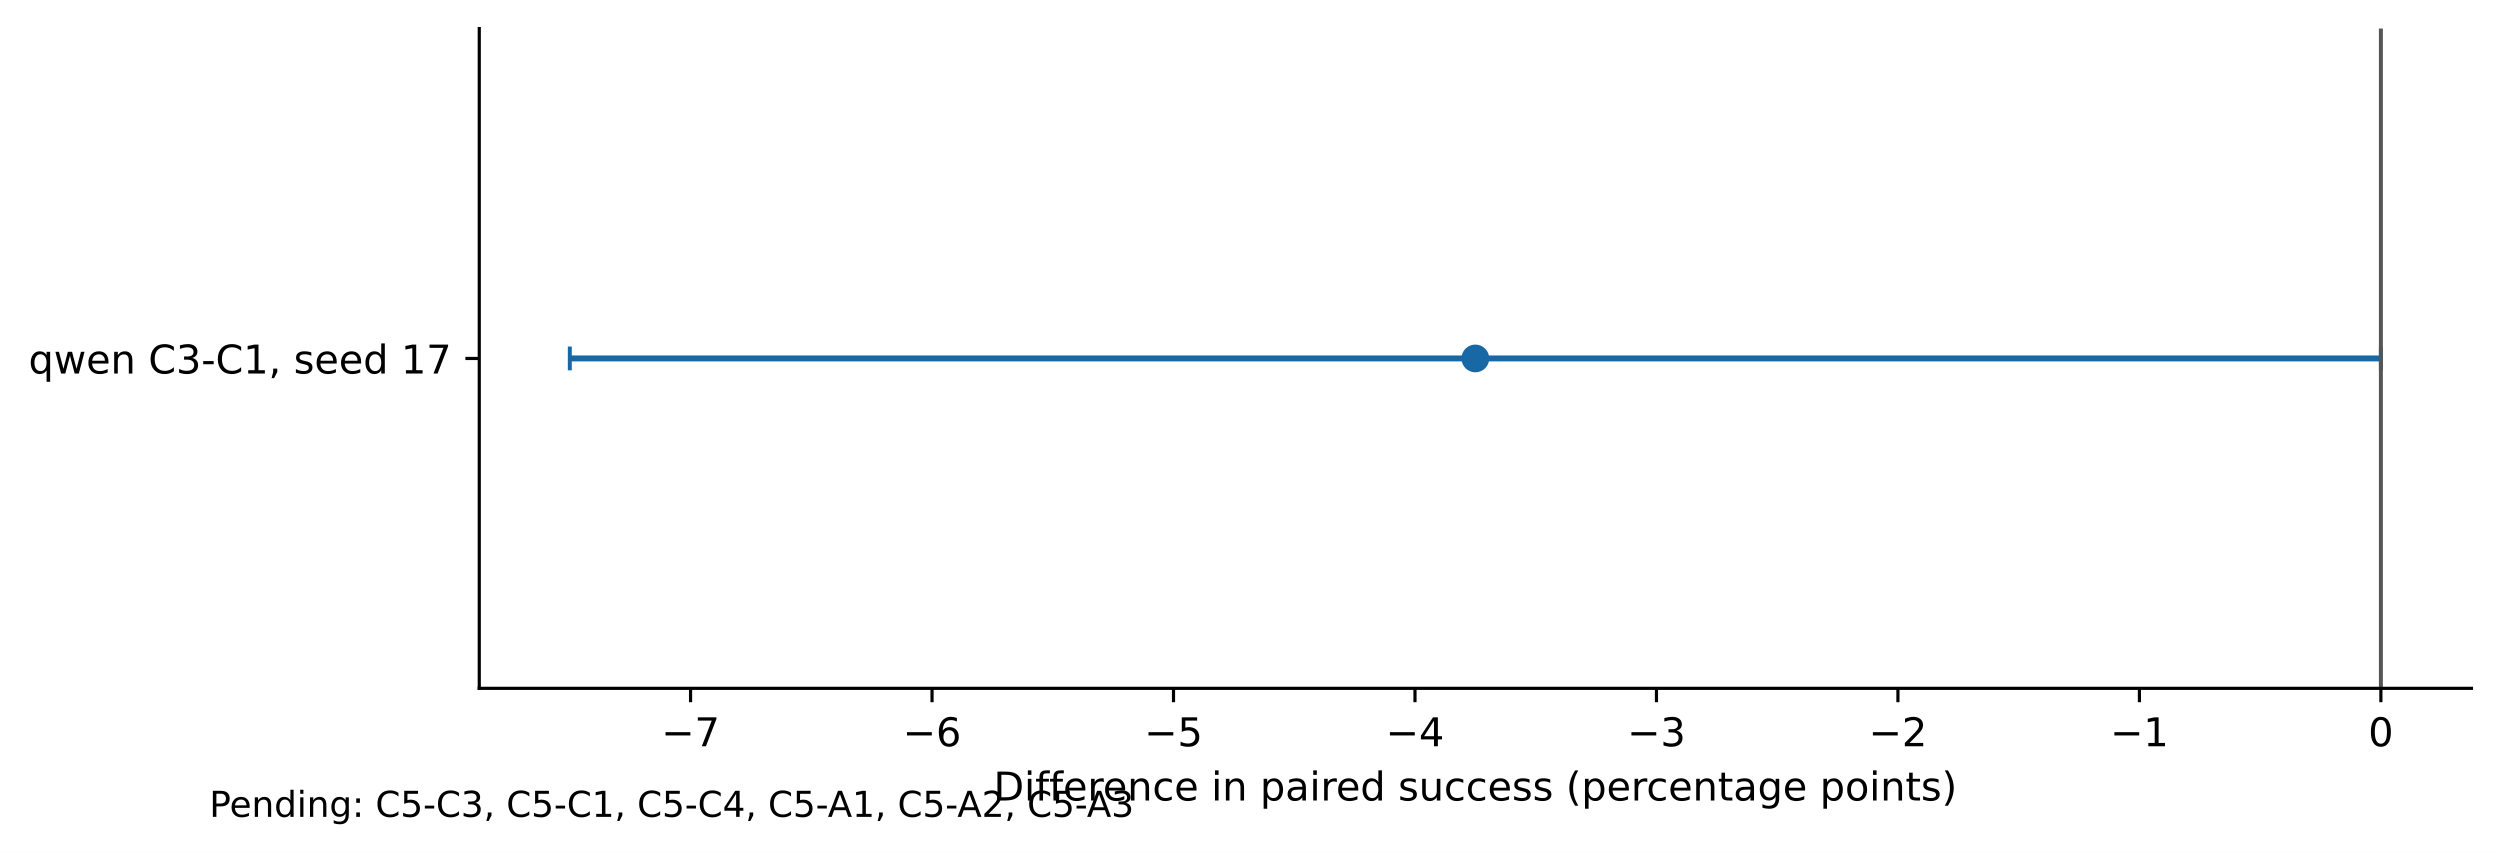
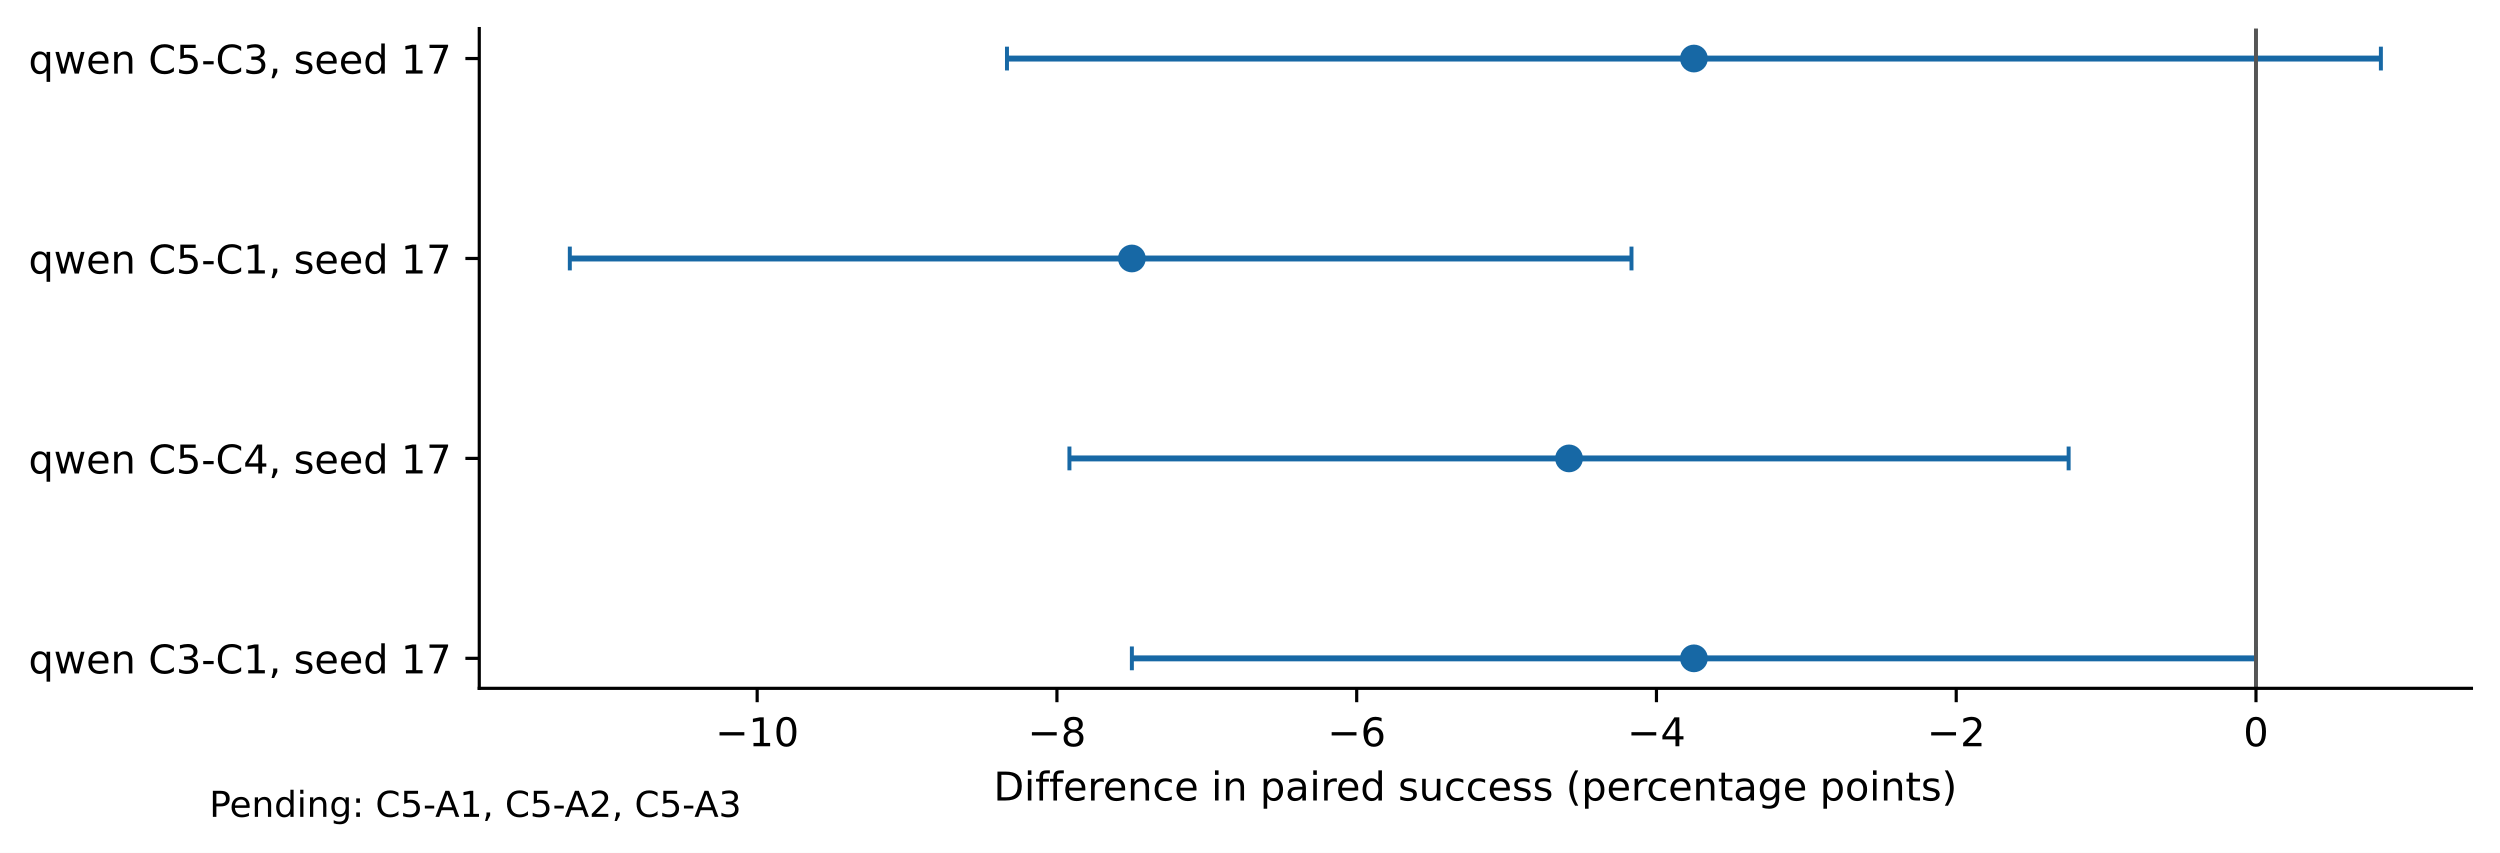
<svg xmlns="http://www.w3.org/2000/svg" xmlns:xlink="http://www.w3.org/1999/xlink" width="630.217pt" height="214.992pt" viewBox="0 0 630.217 214.992" version="1.1">
  <defs>
    <style type="text/css">*{stroke-linejoin: round; stroke-linecap: butt}</style>
  </defs>
  <g id="figure_1">
    <g id="patch_1">
      <path d="M 0 214.992 L 630.217 214.992 L 630.217 0 L 0 0 z " style="fill: #ffffff" />
    </g>
    <g id="axes_1">
      <g id="patch_2">
        <path d="M 120.817 173.52 L 623.017 173.52 L 623.017 7.2 L 120.817 7.2 z " style="fill: #ffffff" />
      </g>
      <g id="matplotlib.axis_1">
        <g id="xtick_1">
          <g id="line2d_1">
            <defs>
              <path id="m098933591a" d="M 0 0 L 0 3.5 " style="stroke: #000000; stroke-width: 0.8" />
            </defs>
            <g>
-               <use xlink:href="#m098933591a" x="174.081" y="173.52" style="stroke: #000000; stroke-width: 0.8" />
+               <use xlink:href="#m098933591a" x="190.873" y="173.52" style="stroke: #000000; stroke-width: 0.8" />
            </g>
          </g>
          <g id="text_1">
-             <g transform="translate(166.7097 188.1184) scale(0.1 -0.1)">
+             <g transform="translate(180.321 188.1184) scale(0.1 -0.1)">
              <defs>
                <path id="DejaVuSans-2212" d="M 678 2272 L 4684 2272 L 4684 1741 L 678 1741 L 678 2272 z " transform="scale(0.015625)" />
-                 <path id="DejaVuSans-37" d="M 525 4666 L 3525 4666 L 3525 4397 L 1831 0 L 1172 0 L 2766 4134 L 525 4134 L 525 4666 z " transform="scale(0.015625)" />
+                 <path id="DejaVuSans-31" d="M 794 531 L 1825 531 L 1825 4091 L 703 3866 L 703 4441 L 1819 4666 L 2450 4666 L 2450 531 L 3481 531 L 3481 0 L 794 0 L 794 531 z " transform="scale(0.015625)" />
+                 <path id="DejaVuSans-30" d="M 2034 4250 Q 1547 4250 1301 3770 Q 1056 3291 1056 2328 Q 1056 1369 1301 889 Q 1547 409 2034 409 Q 2525 409 2770 889 Q 3016 1369 3016 2328 Q 3016 3291 2770 3770 Q 2525 4250 2034 4250 z M 2034 4750 Q 2819 4750 3233 4129 Q 3647 3509 3647 2328 Q 3647 1150 3233 529 Q 2819 -91 2034 -91 Q 1250 -91 836 529 Q 422 1150 422 2328 Q 422 3509 836 4129 Q 1250 4750 2034 4750 z " transform="scale(0.015625)" />
              </defs>
              <use xlink:href="#DejaVuSans-2212" />
-               <use xlink:href="#DejaVuSans-37" transform="translate(83.78906 0)" />
+               <use xlink:href="#DejaVuSans-31" transform="translate(83.78906 0)" />
+               <use xlink:href="#DejaVuSans-30" transform="translate(147.4121 0)" />
            </g>
          </g>
        </g>
        <g id="xtick_2">
          <g id="line2d_2">
            <g>
-               <use xlink:href="#m098933591a" x="234.954" y="173.52" style="stroke: #000000; stroke-width: 0.8" />
+               <use xlink:href="#m098933591a" x="266.439" y="173.52" style="stroke: #000000; stroke-width: 0.8" />
            </g>
          </g>
          <g id="text_2">
-             <g transform="translate(227.5825 188.1184) scale(0.1 -0.1)">
+             <g transform="translate(259.0684 188.1184) scale(0.1 -0.1)">
+               <defs>
+                 <path id="DejaVuSans-38" d="M 2034 2216 Q 1584 2216 1326 1975 Q 1069 1734 1069 1313 Q 1069 891 1326 650 Q 1584 409 2034 409 Q 2484 409 2743 651 Q 3003 894 3003 1313 Q 3003 1734 2745 1975 Q 2488 2216 2034 2216 z M 1403 2484 Q 997 2584 770 2862 Q 544 3141 544 3541 Q 544 4100 942 4425 Q 1341 4750 2034 4750 Q 2731 4750 3128 4425 Q 3525 4100 3525 3541 Q 3525 3141 3298 2862 Q 3072 2584 2669 2484 Q 3125 2378 3379 2068 Q 3634 1759 3634 1313 Q 3634 634 3220 271 Q 2806 -91 2034 -91 Q 1263 -91 848 271 Q 434 634 434 1313 Q 434 1759 690 2068 Q 947 2378 1403 2484 z M 1172 3481 Q 1172 3119 1398 2916 Q 1625 2713 2034 2713 Q 2441 2713 2670 2916 Q 2900 3119 2900 3481 Q 2900 3844 2670 4047 Q 2441 4250 2034 4250 Q 1625 4250 1398 4047 Q 1172 3844 1172 3481 z " transform="scale(0.015625)" />
+               </defs>
+               <use xlink:href="#DejaVuSans-2212" />
+               <use xlink:href="#DejaVuSans-38" transform="translate(83.78906 0)" />
+             </g>
+           </g>
+         </g>
+         <g id="xtick_3">
+           <g id="line2d_3">
+             <g>
+               <use xlink:href="#m098933591a" x="342.006" y="173.52" style="stroke: #000000; stroke-width: 0.8" />
+             </g>
+           </g>
+           <g id="text_3">
+             <g transform="translate(334.6345 188.1184) scale(0.1 -0.1)">
              <defs>
                <path id="DejaVuSans-36" d="M 2113 2584 Q 1688 2584 1439 2293 Q 1191 2003 1191 1497 Q 1191 994 1439 701 Q 1688 409 2113 409 Q 2538 409 2786 701 Q 3034 994 3034 1497 Q 3034 2003 2786 2293 Q 2538 2584 2113 2584 z M 3366 4563 L 3366 3988 Q 3128 4100 2886 4159 Q 2644 4219 2406 4219 Q 1781 4219 1451 3797 Q 1122 3375 1075 2522 Q 1259 2794 1537 2939 Q 1816 3084 2150 3084 Q 2853 3084 3261 2657 Q 3669 2231 3669 1497 Q 3669 778 3244 343 Q 2819 -91 2113 -91 Q 1303 -91 875 529 Q 447 1150 447 2328 Q 447 3434 972 4092 Q 1497 4750 2381 4750 Q 2619 4750 2861 4703 Q 3103 4656 3366 4563 z " transform="scale(0.015625)" />
              </defs>
              <use xlink:href="#DejaVuSans-2212" />
              <use xlink:href="#DejaVuSans-36" transform="translate(83.78906 0)" />
            </g>
          </g>
        </g>
-         <g id="xtick_3">
-           <g id="line2d_3">
-             <g>
-               <use xlink:href="#m098933591a" x="295.826" y="173.52" style="stroke: #000000; stroke-width: 0.8" />
-             </g>
-           </g>
-           <g id="text_3">
-             <g transform="translate(288.4552 188.1184) scale(0.1 -0.1)">
-               <defs>
-                 <path id="DejaVuSans-35" d="M 691 4666 L 3169 4666 L 3169 4134 L 1269 4134 L 1269 2991 Q 1406 3038 1543 3061 Q 1681 3084 1819 3084 Q 2600 3084 3056 2656 Q 3513 2228 3513 1497 Q 3513 744 3044 326 Q 2575 -91 1722 -91 Q 1428 -91 1123 -41 Q 819 9 494 109 L 494 744 Q 775 591 1075 516 Q 1375 441 1709 441 Q 2250 441 2565 725 Q 2881 1009 2881 1497 Q 2881 1984 2565 2268 Q 2250 2553 1709 2553 Q 1456 2553 1204 2497 Q 953 2441 691 2322 L 691 4666 z " transform="scale(0.015625)" />
-               </defs>
-               <use xlink:href="#DejaVuSans-2212" />
-               <use xlink:href="#DejaVuSans-35" transform="translate(83.78906 0)" />
-             </g>
-           </g>
-         </g>
        <g id="xtick_4">
          <g id="line2d_4">
            <g>
-               <use xlink:href="#m098933591a" x="356.699" y="173.52" style="stroke: #000000; stroke-width: 0.8" />
+               <use xlink:href="#m098933591a" x="417.572" y="173.52" style="stroke: #000000; stroke-width: 0.8" />
            </g>
          </g>
          <g id="text_4">
-             <g transform="translate(349.3279 188.1184) scale(0.1 -0.1)">
+             <g transform="translate(410.2006 188.1184) scale(0.1 -0.1)">
              <defs>
                <path id="DejaVuSans-34" d="M 2419 4116 L 825 1625 L 2419 1625 L 2419 4116 z M 2253 4666 L 3047 4666 L 3047 1625 L 3713 1625 L 3713 1100 L 3047 1100 L 3047 0 L 2419 0 L 2419 1100 L 313 1100 L 313 1709 L 2253 4666 z " transform="scale(0.015625)" />
              </defs>
              <use xlink:href="#DejaVuSans-2212" />
              <use xlink:href="#DejaVuSans-34" transform="translate(83.78906 0)" />
            </g>
          </g>
        </g>
        <g id="xtick_5">
          <g id="line2d_5">
            <g>
-               <use xlink:href="#m098933591a" x="417.572" y="173.52" style="stroke: #000000; stroke-width: 0.8" />
+               <use xlink:href="#m098933591a" x="493.138" y="173.52" style="stroke: #000000; stroke-width: 0.8" />
            </g>
          </g>
          <g id="text_5">
-             <g transform="translate(410.2006 188.1184) scale(0.1 -0.1)">
-               <defs>
-                 <path id="DejaVuSans-33" d="M 2597 2516 Q 3050 2419 3304 2112 Q 3559 1806 3559 1356 Q 3559 666 3084 287 Q 2609 -91 1734 -91 Q 1441 -91 1130 -33 Q 819 25 488 141 L 488 750 Q 750 597 1062 519 Q 1375 441 1716 441 Q 2309 441 2620 675 Q 2931 909 2931 1356 Q 2931 1769 2642 2001 Q 2353 2234 1838 2234 L 1294 2234 L 1294 2753 L 1863 2753 Q 2328 2753 2575 2939 Q 2822 3125 2822 3475 Q 2822 3834 2567 4026 Q 2313 4219 1838 4219 Q 1578 4219 1281 4162 Q 984 4106 628 3988 L 628 4550 Q 988 4650 1302 4700 Q 1616 4750 1894 4750 Q 2613 4750 3031 4423 Q 3450 4097 3450 3541 Q 3450 3153 3228 2886 Q 3006 2619 2597 2516 z " transform="scale(0.015625)" />
+             <g transform="translate(485.7668 188.1184) scale(0.1 -0.1)">
+               <defs>
+                 <path id="DejaVuSans-32" d="M 1228 531 L 3431 531 L 3431 0 L 469 0 L 469 531 Q 828 903 1448 1529 Q 2069 2156 2228 2338 Q 2531 2678 2651 2914 Q 2772 3150 2772 3378 Q 2772 3750 2511 3984 Q 2250 4219 1831 4219 Q 1534 4219 1204 4116 Q 875 4013 500 3803 L 500 4441 Q 881 4594 1212 4672 Q 1544 4750 1819 4750 Q 2544 4750 2975 4387 Q 3406 4025 3406 3419 Q 3406 3131 3298 2873 Q 3191 2616 2906 2266 Q 2828 2175 2409 1742 Q 1991 1309 1228 531 z " transform="scale(0.015625)" />
              </defs>
              <use xlink:href="#DejaVuSans-2212" />
-               <use xlink:href="#DejaVuSans-33" transform="translate(83.78906 0)" />
+               <use xlink:href="#DejaVuSans-32" transform="translate(83.78906 0)" />
            </g>
          </g>
        </g>
        <g id="xtick_6">
          <g id="line2d_6">
            <g>
-               <use xlink:href="#m098933591a" x="478.444" y="173.52" style="stroke: #000000; stroke-width: 0.8" />
+               <use xlink:href="#m098933591a" x="568.704" y="173.52" style="stroke: #000000; stroke-width: 0.8" />
            </g>
          </g>
          <g id="text_6">
-             <g transform="translate(471.0734 188.1184) scale(0.1 -0.1)">
-               <defs>
-                 <path id="DejaVuSans-32" d="M 1228 531 L 3431 531 L 3431 0 L 469 0 L 469 531 Q 828 903 1448 1529 Q 2069 2156 2228 2338 Q 2531 2678 2651 2914 Q 2772 3150 2772 3378 Q 2772 3750 2511 3984 Q 2250 4219 1831 4219 Q 1534 4219 1204 4116 Q 875 4013 500 3803 L 500 4441 Q 881 4594 1212 4672 Q 1544 4750 1819 4750 Q 2544 4750 2975 4387 Q 3406 4025 3406 3419 Q 3406 3131 3298 2873 Q 3191 2616 2906 2266 Q 2828 2175 2409 1742 Q 1991 1309 1228 531 z " transform="scale(0.015625)" />
-               </defs>
-               <use xlink:href="#DejaVuSans-2212" />
-               <use xlink:href="#DejaVuSans-32" transform="translate(83.78906 0)" />
-             </g>
-           </g>
-         </g>
-         <g id="xtick_7">
-           <g id="line2d_7">
-             <g>
-               <use xlink:href="#m098933591a" x="539.317" y="173.52" style="stroke: #000000; stroke-width: 0.8" />
-             </g>
-           </g>
-           <g id="text_7">
-             <g transform="translate(531.9461 188.1184) scale(0.1 -0.1)">
-               <defs>
-                 <path id="DejaVuSans-31" d="M 794 531 L 1825 531 L 1825 4091 L 703 3866 L 703 4441 L 1819 4666 L 2450 4666 L 2450 531 L 3481 531 L 3481 0 L 794 0 L 794 531 z " transform="scale(0.015625)" />
-               </defs>
-               <use xlink:href="#DejaVuSans-2212" />
-               <use xlink:href="#DejaVuSans-31" transform="translate(83.78906 0)" />
-             </g>
-           </g>
-         </g>
-         <g id="xtick_8">
-           <g id="line2d_8">
-             <g>
-               <use xlink:href="#m098933591a" x="600.19" y="173.52" style="stroke: #000000; stroke-width: 0.8" />
-             </g>
-           </g>
-           <g id="text_8">
-             <g transform="translate(597.0087 188.1184) scale(0.1 -0.1)">
-               <defs>
-                 <path id="DejaVuSans-30" d="M 2034 4250 Q 1547 4250 1301 3770 Q 1056 3291 1056 2328 Q 1056 1369 1301 889 Q 1547 409 2034 409 Q 2525 409 2770 889 Q 3016 1369 3016 2328 Q 3016 3291 2770 3770 Q 2525 4250 2034 4250 z M 2034 4750 Q 2819 4750 3233 4129 Q 3647 3509 3647 2328 Q 3647 1150 3233 529 Q 2819 -91 2034 -91 Q 1250 -91 836 529 Q 422 1150 422 2328 Q 422 3509 836 4129 Q 1250 4750 2034 4750 z " transform="scale(0.015625)" />
-               </defs>
+             <g transform="translate(565.5228 188.1184) scale(0.1 -0.1)">
              <use xlink:href="#DejaVuSans-30" />
            </g>
          </g>
        </g>
-         <g id="text_9">
+         <g id="text_7">
          <g transform="translate(250.4641 201.7966) scale(0.1 -0.1)">
            <defs>
              <path id="DejaVuSans-44" d="M 1259 4147 L 1259 519 L 2022 519 Q 2988 519 3436 956 Q 3884 1394 3884 2338 Q 3884 3275 3436 3711 Q 2988 4147 2022 4147 L 1259 4147 z M 628 4666 L 1925 4666 Q 3281 4666 3915 4102 Q 4550 3538 4550 2338 Q 4550 1131 3912 565 Q 3275 0 1925 0 L 628 0 L 628 4666 z " transform="scale(0.015625)" />
              <path id="DejaVuSans-69" d="M 603 3500 L 1178 3500 L 1178 0 L 603 0 L 603 3500 z M 603 4863 L 1178 4863 L 1178 4134 L 603 4134 L 603 4863 z " transform="scale(0.015625)" />
              <path id="DejaVuSans-66" d="M 2375 4863 L 2375 4384 L 1825 4384 Q 1516 4384 1395 4259 Q 1275 4134 1275 3809 L 1275 3500 L 2222 3500 L 2222 3053 L 1275 3053 L 1275 0 L 697 0 L 697 3053 L 147 3053 L 147 3500 L 697 3500 L 697 3744 Q 697 4328 969 4595 Q 1241 4863 1831 4863 L 2375 4863 z " transform="scale(0.015625)" />
              <path id="DejaVuSans-65" d="M 3597 1894 L 3597 1613 L 953 1613 Q 991 1019 1311 708 Q 1631 397 2203 397 Q 2534 397 2845 478 Q 3156 559 3463 722 L 3463 178 Q 3153 47 2828 -22 Q 2503 -91 2169 -91 Q 1331 -91 842 396 Q 353 884 353 1716 Q 353 2575 817 3079 Q 1281 3584 2069 3584 Q 2775 3584 3186 3129 Q 3597 2675 3597 1894 z M 3022 2063 Q 3016 2534 2758 2815 Q 2500 3097 2075 3097 Q 1594 3097 1305 2825 Q 1016 2553 972 2059 L 3022 2063 z " transform="scale(0.015625)" />
              <path id="DejaVuSans-72" d="M 2631 2963 Q 2534 3019 2420 3045 Q 2306 3072 2169 3072 Q 1681 3072 1420 2755 Q 1159 2438 1159 1844 L 1159 0 L 581 0 L 581 3500 L 1159 3500 L 1159 2956 Q 1341 3275 1631 3429 Q 1922 3584 2338 3584 Q 2397 3584 2469 3576 Q 2541 3569 2628 3553 L 2631 2963 z " transform="scale(0.015625)" />
              <path id="DejaVuSans-6e" d="M 3513 2113 L 3513 0 L 2938 0 L 2938 2094 Q 2938 2591 2744 2837 Q 2550 3084 2163 3084 Q 1697 3084 1428 2787 Q 1159 2491 1159 1978 L 1159 0 L 581 0 L 581 3500 L 1159 3500 L 1159 2956 Q 1366 3272 1645 3428 Q 1925 3584 2291 3584 Q 2894 3584 3203 3211 Q 3513 2838 3513 2113 z " transform="scale(0.015625)" />
              <path id="DejaVuSans-63" d="M 3122 3366 L 3122 2828 Q 2878 2963 2633 3030 Q 2388 3097 2138 3097 Q 1578 3097 1268 2742 Q 959 2388 959 1747 Q 959 1106 1268 751 Q 1578 397 2138 397 Q 2388 397 2633 464 Q 2878 531 3122 666 L 3122 134 Q 2881 22 2623 -34 Q 2366 -91 2075 -91 Q 1284 -91 818 406 Q 353 903 353 1747 Q 353 2603 823 3093 Q 1294 3584 2113 3584 Q 2378 3584 2631 3529 Q 2884 3475 3122 3366 z " transform="scale(0.015625)" />
              <path id="DejaVuSans-20" transform="scale(0.015625)" />
              <path id="DejaVuSans-70" d="M 1159 525 L 1159 -1331 L 581 -1331 L 581 3500 L 1159 3500 L 1159 2969 Q 1341 3281 1617 3432 Q 1894 3584 2278 3584 Q 2916 3584 3314 3078 Q 3713 2572 3713 1747 Q 3713 922 3314 415 Q 2916 -91 2278 -91 Q 1894 -91 1617 61 Q 1341 213 1159 525 z M 3116 1747 Q 3116 2381 2855 2742 Q 2594 3103 2138 3103 Q 1681 3103 1420 2742 Q 1159 2381 1159 1747 Q 1159 1113 1420 752 Q 1681 391 2138 391 Q 2594 391 2855 752 Q 3116 1113 3116 1747 z " transform="scale(0.015625)" />
              <path id="DejaVuSans-61" d="M 2194 1759 Q 1497 1759 1228 1600 Q 959 1441 959 1056 Q 959 750 1161 570 Q 1363 391 1709 391 Q 2188 391 2477 730 Q 2766 1069 2766 1631 L 2766 1759 L 2194 1759 z M 3341 1997 L 3341 0 L 2766 0 L 2766 531 Q 2569 213 2275 61 Q 1981 -91 1556 -91 Q 1019 -91 701 211 Q 384 513 384 1019 Q 384 1609 779 1909 Q 1175 2209 1959 2209 L 2766 2209 L 2766 2266 Q 2766 2663 2505 2880 Q 2244 3097 1772 3097 Q 1472 3097 1187 3025 Q 903 2953 641 2809 L 641 3341 Q 956 3463 1253 3523 Q 1550 3584 1831 3584 Q 2591 3584 2966 3190 Q 3341 2797 3341 1997 z " transform="scale(0.015625)" />
              <path id="DejaVuSans-64" d="M 2906 2969 L 2906 4863 L 3481 4863 L 3481 0 L 2906 0 L 2906 525 Q 2725 213 2448 61 Q 2172 -91 1784 -91 Q 1150 -91 751 415 Q 353 922 353 1747 Q 353 2572 751 3078 Q 1150 3584 1784 3584 Q 2172 3584 2448 3432 Q 2725 3281 2906 2969 z M 947 1747 Q 947 1113 1208 752 Q 1469 391 1925 391 Q 2381 391 2643 752 Q 2906 1113 2906 1747 Q 2906 2381 2643 2742 Q 2381 3103 1925 3103 Q 1469 3103 1208 2742 Q 947 2381 947 1747 z " transform="scale(0.015625)" />
              <path id="DejaVuSans-73" d="M 2834 3397 L 2834 2853 Q 2591 2978 2328 3040 Q 2066 3103 1784 3103 Q 1356 3103 1142 2972 Q 928 2841 928 2578 Q 928 2378 1081 2264 Q 1234 2150 1697 2047 L 1894 2003 Q 2506 1872 2764 1633 Q 3022 1394 3022 966 Q 3022 478 2636 193 Q 2250 -91 1575 -91 Q 1294 -91 989 -36 Q 684 19 347 128 L 347 722 Q 666 556 975 473 Q 1284 391 1588 391 Q 1994 391 2212 530 Q 2431 669 2431 922 Q 2431 1156 2273 1281 Q 2116 1406 1581 1522 L 1381 1569 Q 847 1681 609 1914 Q 372 2147 372 2553 Q 372 3047 722 3315 Q 1072 3584 1716 3584 Q 2034 3584 2315 3537 Q 2597 3491 2834 3397 z " transform="scale(0.015625)" />
              <path id="DejaVuSans-75" d="M 544 1381 L 544 3500 L 1119 3500 L 1119 1403 Q 1119 906 1312 657 Q 1506 409 1894 409 Q 2359 409 2629 706 Q 2900 1003 2900 1516 L 2900 3500 L 3475 3500 L 3475 0 L 2900 0 L 2900 538 Q 2691 219 2414 64 Q 2138 -91 1772 -91 Q 1169 -91 856 284 Q 544 659 544 1381 z M 1991 3584 L 1991 3584 z " transform="scale(0.015625)" />
              <path id="DejaVuSans-28" d="M 1984 4856 Q 1566 4138 1362 3434 Q 1159 2731 1159 2009 Q 1159 1288 1364 580 Q 1569 -128 1984 -844 L 1484 -844 Q 1016 -109 783 600 Q 550 1309 550 2009 Q 550 2706 781 3412 Q 1013 4119 1484 4856 L 1984 4856 z " transform="scale(0.015625)" />
              <path id="DejaVuSans-74" d="M 1172 4494 L 1172 3500 L 2356 3500 L 2356 3053 L 1172 3053 L 1172 1153 Q 1172 725 1289 603 Q 1406 481 1766 481 L 2356 481 L 2356 0 L 1766 0 Q 1100 0 847 248 Q 594 497 594 1153 L 594 3053 L 172 3053 L 172 3500 L 594 3500 L 594 4494 L 1172 4494 z " transform="scale(0.015625)" />
              <path id="DejaVuSans-67" d="M 2906 1791 Q 2906 2416 2648 2759 Q 2391 3103 1925 3103 Q 1463 3103 1205 2759 Q 947 2416 947 1791 Q 947 1169 1205 825 Q 1463 481 1925 481 Q 2391 481 2648 825 Q 2906 1169 2906 1791 z M 3481 434 Q 3481 -459 3084 -895 Q 2688 -1331 1869 -1331 Q 1566 -1331 1297 -1286 Q 1028 -1241 775 -1147 L 775 -588 Q 1028 -725 1275 -790 Q 1522 -856 1778 -856 Q 2344 -856 2625 -561 Q 2906 -266 2906 331 L 2906 616 Q 2728 306 2450 153 Q 2172 0 1784 0 Q 1141 0 747 490 Q 353 981 353 1791 Q 353 2603 747 3093 Q 1141 3584 1784 3584 Q 2172 3584 2450 3431 Q 2728 3278 2906 2969 L 2906 3500 L 3481 3500 L 3481 434 z " transform="scale(0.015625)" />
              <path id="DejaVuSans-6f" d="M 1959 3097 Q 1497 3097 1228 2736 Q 959 2375 959 1747 Q 959 1119 1226 758 Q 1494 397 1959 397 Q 2419 397 2687 759 Q 2956 1122 2956 1747 Q 2956 2369 2687 2733 Q 2419 3097 1959 3097 z M 1959 3584 Q 2709 3584 3137 3096 Q 3566 2609 3566 1747 Q 3566 888 3137 398 Q 2709 -91 1959 -91 Q 1206 -91 779 398 Q 353 888 353 1747 Q 353 2609 779 3096 Q 1206 3584 1959 3584 z " transform="scale(0.015625)" />
              <path id="DejaVuSans-29" d="M 513 4856 L 1013 4856 Q 1481 4119 1714 3412 Q 1947 2706 1947 2009 Q 1947 1309 1714 600 Q 1481 -109 1013 -844 L 513 -844 Q 928 -128 1133 580 Q 1338 1288 1338 2009 Q 1338 2731 1133 3434 Q 928 4138 513 4856 z " transform="scale(0.015625)" />
            </defs>
            <use xlink:href="#DejaVuSans-44" />
            <use xlink:href="#DejaVuSans-69" transform="translate(77.00195 0)" />
            <use xlink:href="#DejaVuSans-66" transform="translate(104.7852 0)" />
            <use xlink:href="#DejaVuSans-66" transform="translate(139.9902 0)" />
            <use xlink:href="#DejaVuSans-65" transform="translate(175.1953 0)" />
            <use xlink:href="#DejaVuSans-72" transform="translate(236.7188 0)" />
            <use xlink:href="#DejaVuSans-65" transform="translate(275.582 0)" />
            <use xlink:href="#DejaVuSans-6e" transform="translate(337.1055 0)" />
            <use xlink:href="#DejaVuSans-63" transform="translate(400.4844 0)" />
            <use xlink:href="#DejaVuSans-65" transform="translate(455.4648 0)" />
            <use xlink:href="#DejaVuSans-20" transform="translate(516.9883 0)" />
            <use xlink:href="#DejaVuSans-69" transform="translate(548.7754 0)" />
            <use xlink:href="#DejaVuSans-6e" transform="translate(576.5586 0)" />
            <use xlink:href="#DejaVuSans-20" transform="translate(639.9375 0)" />
            <use xlink:href="#DejaVuSans-70" transform="translate(671.7246 0)" />
            <use xlink:href="#DejaVuSans-61" transform="translate(735.2012 0)" />
            <use xlink:href="#DejaVuSans-69" transform="translate(796.4805 0)" />
            <use xlink:href="#DejaVuSans-72" transform="translate(824.2637 0)" />
            <use xlink:href="#DejaVuSans-65" transform="translate(863.127 0)" />
            <use xlink:href="#DejaVuSans-64" transform="translate(924.6504 0)" />
            <use xlink:href="#DejaVuSans-20" transform="translate(988.127 0)" />
            <use xlink:href="#DejaVuSans-73" transform="translate(1019.914 0)" />
            <use xlink:href="#DejaVuSans-75" transform="translate(1072.014 0)" />
            <use xlink:href="#DejaVuSans-63" transform="translate(1135.393 0)" />
            <use xlink:href="#DejaVuSans-63" transform="translate(1190.373 0)" />
            <use xlink:href="#DejaVuSans-65" transform="translate(1245.354 0)" />
            <use xlink:href="#DejaVuSans-73" transform="translate(1306.877 0)" />
            <use xlink:href="#DejaVuSans-73" transform="translate(1358.977 0)" />
            <use xlink:href="#DejaVuSans-20" transform="translate(1411.076 0)" />
            <use xlink:href="#DejaVuSans-28" transform="translate(1442.863 0)" />
            <use xlink:href="#DejaVuSans-70" transform="translate(1481.877 0)" />
            <use xlink:href="#DejaVuSans-65" transform="translate(1545.354 0)" />
            <use xlink:href="#DejaVuSans-72" transform="translate(1606.877 0)" />
            <use xlink:href="#DejaVuSans-63" transform="translate(1645.74 0)" />
            <use xlink:href="#DejaVuSans-65" transform="translate(1700.721 0)" />
            <use xlink:href="#DejaVuSans-6e" transform="translate(1762.244 0)" />
            <use xlink:href="#DejaVuSans-74" transform="translate(1825.623 0)" />
            <use xlink:href="#DejaVuSans-61" transform="translate(1864.832 0)" />
            <use xlink:href="#DejaVuSans-67" transform="translate(1926.111 0)" />
            <use xlink:href="#DejaVuSans-65" transform="translate(1989.588 0)" />
            <use xlink:href="#DejaVuSans-20" transform="translate(2051.111 0)" />
            <use xlink:href="#DejaVuSans-70" transform="translate(2082.898 0)" />
            <use xlink:href="#DejaVuSans-6f" transform="translate(2146.375 0)" />
            <use xlink:href="#DejaVuSans-69" transform="translate(2207.557 0)" />
            <use xlink:href="#DejaVuSans-6e" transform="translate(2235.34 0)" />
            <use xlink:href="#DejaVuSans-74" transform="translate(2298.719 0)" />
            <use xlink:href="#DejaVuSans-73" transform="translate(2337.928 0)" />
            <use xlink:href="#DejaVuSans-29" transform="translate(2390.027 0)" />
          </g>
        </g>
      </g>
      <g id="matplotlib.axis_2">
        <g id="ytick_1">
-           <g id="line2d_9">
+           <g id="line2d_7">
            <defs>
              <path id="m4ec9a240e3" d="M 0 0 L -3.5 0 " style="stroke: #000000; stroke-width: 0.8" />
            </defs>
            <g>
-               <use xlink:href="#m4ec9a240e3" x="120.817" y="90.36" style="stroke: #000000; stroke-width: 0.8" />
-             </g>
-           </g>
-           <g id="text_10">
-             <g transform="translate(7.2 94.15922) scale(0.1 -0.1)">
+               <use xlink:href="#m4ec9a240e3" x="120.817" y="14.76" style="stroke: #000000; stroke-width: 0.8" />
+             </g>
+           </g>
+           <g id="text_8">
+             <g transform="translate(7.2 18.55922) scale(0.1 -0.1)">
              <defs>
                <path id="DejaVuSans-71" d="M 947 1747 Q 947 1113 1208 752 Q 1469 391 1925 391 Q 2381 391 2643 752 Q 2906 1113 2906 1747 Q 2906 2381 2643 2742 Q 2381 3103 1925 3103 Q 1469 3103 1208 2742 Q 947 2381 947 1747 z M 2906 525 Q 2725 213 2448 61 Q 2172 -91 1784 -91 Q 1150 -91 751 415 Q 353 922 353 1747 Q 353 2572 751 3078 Q 1150 3584 1784 3584 Q 2172 3584 2448 3432 Q 2725 3281 2906 2969 L 2906 3500 L 3481 3500 L 3481 -1331 L 2906 -1331 L 2906 525 z " transform="scale(0.015625)" />
                <path id="DejaVuSans-77" d="M 269 3500 L 844 3500 L 1563 769 L 2278 3500 L 2956 3500 L 3675 769 L 4391 3500 L 4966 3500 L 4050 0 L 3372 0 L 2619 2869 L 1863 0 L 1184 0 L 269 3500 z " transform="scale(0.015625)" />
                <path id="DejaVuSans-43" d="M 4122 4306 L 4122 3641 Q 3803 3938 3442 4084 Q 3081 4231 2675 4231 Q 1875 4231 1450 3742 Q 1025 3253 1025 2328 Q 1025 1406 1450 917 Q 1875 428 2675 428 Q 3081 428 3442 575 Q 3803 722 4122 1019 L 4122 359 Q 3791 134 3420 21 Q 3050 -91 2638 -91 Q 1578 -91 968 557 Q 359 1206 359 2328 Q 359 3453 968 4101 Q 1578 4750 2638 4750 Q 3056 4750 3426 4639 Q 3797 4528 4122 4306 z " transform="scale(0.015625)" />
+                 <path id="DejaVuSans-35" d="M 691 4666 L 3169 4666 L 3169 4134 L 1269 4134 L 1269 2991 Q 1406 3038 1543 3061 Q 1681 3084 1819 3084 Q 2600 3084 3056 2656 Q 3513 2228 3513 1497 Q 3513 744 3044 326 Q 2575 -91 1722 -91 Q 1428 -91 1123 -41 Q 819 9 494 109 L 494 744 Q 775 591 1075 516 Q 1375 441 1709 441 Q 2250 441 2565 725 Q 2881 1009 2881 1497 Q 2881 1984 2565 2268 Q 2250 2553 1709 2553 Q 1456 2553 1204 2497 Q 953 2441 691 2322 L 691 4666 z " transform="scale(0.015625)" />
                <path id="DejaVuSans-2d" d="M 313 2009 L 1997 2009 L 1997 1497 L 313 1497 L 313 2009 z " transform="scale(0.015625)" />
+                 <path id="DejaVuSans-33" d="M 2597 2516 Q 3050 2419 3304 2112 Q 3559 1806 3559 1356 Q 3559 666 3084 287 Q 2609 -91 1734 -91 Q 1441 -91 1130 -33 Q 819 25 488 141 L 488 750 Q 750 597 1062 519 Q 1375 441 1716 441 Q 2309 441 2620 675 Q 2931 909 2931 1356 Q 2931 1769 2642 2001 Q 2353 2234 1838 2234 L 1294 2234 L 1294 2753 L 1863 2753 Q 2328 2753 2575 2939 Q 2822 3125 2822 3475 Q 2822 3834 2567 4026 Q 2313 4219 1838 4219 Q 1578 4219 1281 4162 Q 984 4106 628 3988 L 628 4550 Q 988 4650 1302 4700 Q 1616 4750 1894 4750 Q 2613 4750 3031 4423 Q 3450 4097 3450 3541 Q 3450 3153 3228 2886 Q 3006 2619 2597 2516 z " transform="scale(0.015625)" />
                <path id="DejaVuSans-2c" d="M 750 794 L 1409 794 L 1409 256 L 897 -744 L 494 -744 L 750 256 L 750 794 z " transform="scale(0.015625)" />
-               </defs>
+                 <path id="DejaVuSans-37" d="M 525 4666 L 3525 4666 L 3525 4397 L 1831 0 L 1172 0 L 2766 4134 L 525 4134 L 525 4666 z " transform="scale(0.015625)" />
+               </defs>
+               <use xlink:href="#DejaVuSans-71" />
+               <use xlink:href="#DejaVuSans-77" transform="translate(63.47656 0)" />
+               <use xlink:href="#DejaVuSans-65" transform="translate(145.2637 0)" />
+               <use xlink:href="#DejaVuSans-6e" transform="translate(206.7871 0)" />
+               <use xlink:href="#DejaVuSans-20" transform="translate(270.166 0)" />
+               <use xlink:href="#DejaVuSans-43" transform="translate(301.9531 0)" />
+               <use xlink:href="#DejaVuSans-35" transform="translate(371.7773 0)" />
+               <use xlink:href="#DejaVuSans-2d" transform="translate(435.4004 0)" />
+               <use xlink:href="#DejaVuSans-43" transform="translate(471.4844 0)" />
+               <use xlink:href="#DejaVuSans-33" transform="translate(541.3086 0)" />
+               <use xlink:href="#DejaVuSans-2c" transform="translate(604.9316 0)" />
+               <use xlink:href="#DejaVuSans-20" transform="translate(636.7188 0)" />
+               <use xlink:href="#DejaVuSans-73" transform="translate(668.5059 0)" />
+               <use xlink:href="#DejaVuSans-65" transform="translate(720.6055 0)" />
+               <use xlink:href="#DejaVuSans-65" transform="translate(782.1289 0)" />
+               <use xlink:href="#DejaVuSans-64" transform="translate(843.6523 0)" />
+               <use xlink:href="#DejaVuSans-20" transform="translate(907.1289 0)" />
+               <use xlink:href="#DejaVuSans-31" transform="translate(938.916 0)" />
+               <use xlink:href="#DejaVuSans-37" transform="translate(1002.539 0)" />
+             </g>
+           </g>
+         </g>
+         <g id="ytick_2">
+           <g id="line2d_8">
+             <g>
+               <use xlink:href="#m4ec9a240e3" x="120.817" y="65.16" style="stroke: #000000; stroke-width: 0.8" />
+             </g>
+           </g>
+           <g id="text_9">
+             <g transform="translate(7.2 68.95922) scale(0.1 -0.1)">
+               <use xlink:href="#DejaVuSans-71" />
+               <use xlink:href="#DejaVuSans-77" transform="translate(63.47656 0)" />
+               <use xlink:href="#DejaVuSans-65" transform="translate(145.2637 0)" />
+               <use xlink:href="#DejaVuSans-6e" transform="translate(206.7871 0)" />
+               <use xlink:href="#DejaVuSans-20" transform="translate(270.166 0)" />
+               <use xlink:href="#DejaVuSans-43" transform="translate(301.9531 0)" />
+               <use xlink:href="#DejaVuSans-35" transform="translate(371.7773 0)" />
+               <use xlink:href="#DejaVuSans-2d" transform="translate(435.4004 0)" />
+               <use xlink:href="#DejaVuSans-43" transform="translate(471.4844 0)" />
+               <use xlink:href="#DejaVuSans-31" transform="translate(541.3086 0)" />
+               <use xlink:href="#DejaVuSans-2c" transform="translate(604.9316 0)" />
+               <use xlink:href="#DejaVuSans-20" transform="translate(636.7188 0)" />
+               <use xlink:href="#DejaVuSans-73" transform="translate(668.5059 0)" />
+               <use xlink:href="#DejaVuSans-65" transform="translate(720.6055 0)" />
+               <use xlink:href="#DejaVuSans-65" transform="translate(782.1289 0)" />
+               <use xlink:href="#DejaVuSans-64" transform="translate(843.6523 0)" />
+               <use xlink:href="#DejaVuSans-20" transform="translate(907.1289 0)" />
+               <use xlink:href="#DejaVuSans-31" transform="translate(938.916 0)" />
+               <use xlink:href="#DejaVuSans-37" transform="translate(1002.539 0)" />
+             </g>
+           </g>
+         </g>
+         <g id="ytick_3">
+           <g id="line2d_9">
+             <g>
+               <use xlink:href="#m4ec9a240e3" x="120.817" y="115.56" style="stroke: #000000; stroke-width: 0.8" />
+             </g>
+           </g>
+           <g id="text_10">
+             <g transform="translate(7.2 119.3592) scale(0.1 -0.1)">
+               <use xlink:href="#DejaVuSans-71" />
+               <use xlink:href="#DejaVuSans-77" transform="translate(63.47656 0)" />
+               <use xlink:href="#DejaVuSans-65" transform="translate(145.2637 0)" />
+               <use xlink:href="#DejaVuSans-6e" transform="translate(206.7871 0)" />
+               <use xlink:href="#DejaVuSans-20" transform="translate(270.166 0)" />
+               <use xlink:href="#DejaVuSans-43" transform="translate(301.9531 0)" />
+               <use xlink:href="#DejaVuSans-35" transform="translate(371.7773 0)" />
+               <use xlink:href="#DejaVuSans-2d" transform="translate(435.4004 0)" />
+               <use xlink:href="#DejaVuSans-43" transform="translate(471.4844 0)" />
+               <use xlink:href="#DejaVuSans-34" transform="translate(541.3086 0)" />
+               <use xlink:href="#DejaVuSans-2c" transform="translate(604.9316 0)" />
+               <use xlink:href="#DejaVuSans-20" transform="translate(636.7188 0)" />
+               <use xlink:href="#DejaVuSans-73" transform="translate(668.5059 0)" />
+               <use xlink:href="#DejaVuSans-65" transform="translate(720.6055 0)" />
+               <use xlink:href="#DejaVuSans-65" transform="translate(782.1289 0)" />
+               <use xlink:href="#DejaVuSans-64" transform="translate(843.6523 0)" />
+               <use xlink:href="#DejaVuSans-20" transform="translate(907.1289 0)" />
+               <use xlink:href="#DejaVuSans-31" transform="translate(938.916 0)" />
+               <use xlink:href="#DejaVuSans-37" transform="translate(1002.539 0)" />
+             </g>
+           </g>
+         </g>
+         <g id="ytick_4">
+           <g id="line2d_10">
+             <g>
+               <use xlink:href="#m4ec9a240e3" x="120.817" y="165.96" style="stroke: #000000; stroke-width: 0.8" />
+             </g>
+           </g>
+           <g id="text_11">
+             <g transform="translate(7.2 169.7592) scale(0.1 -0.1)">
              <use xlink:href="#DejaVuSans-71" />
              <use xlink:href="#DejaVuSans-77" transform="translate(63.47656 0)" />
              <use xlink:href="#DejaVuSans-65" transform="translate(145.2637 0)" />
              <use xlink:href="#DejaVuSans-6e" transform="translate(206.7871 0)" />
              <use xlink:href="#DejaVuSans-20" transform="translate(270.166 0)" />
              <use xlink:href="#DejaVuSans-43" transform="translate(301.9531 0)" />
              <use xlink:href="#DejaVuSans-33" transform="translate(371.7773 0)" />
              <use xlink:href="#DejaVuSans-2d" transform="translate(435.4004 0)" />
              <use xlink:href="#DejaVuSans-43" transform="translate(471.4844 0)" />
              <use xlink:href="#DejaVuSans-31" transform="translate(541.3086 0)" />
              <use xlink:href="#DejaVuSans-2c" transform="translate(604.9316 0)" />
              <use xlink:href="#DejaVuSans-20" transform="translate(636.7188 0)" />
              <use xlink:href="#DejaVuSans-73" transform="translate(668.5059 0)" />
              <use xlink:href="#DejaVuSans-65" transform="translate(720.6055 0)" />
              <use xlink:href="#DejaVuSans-65" transform="translate(782.1289 0)" />
              <use xlink:href="#DejaVuSans-64" transform="translate(843.6523 0)" />
              <use xlink:href="#DejaVuSans-20" transform="translate(907.1289 0)" />
              <use xlink:href="#DejaVuSans-31" transform="translate(938.916 0)" />
              <use xlink:href="#DejaVuSans-37" transform="translate(1002.539 0)" />
            </g>
          </g>
        </g>
      </g>
      <g id="LineCollection_1">
-         <path d="M 143.644 90.36 L 600.19 90.36 " clip-path="url(#pd85a5df78b)" style="fill: none; stroke: #1768a5; stroke-width: 1.5" />
-       </g>
-       <g id="line2d_10">
+         <path d="M 253.845 14.76 L 600.19 14.76 " clip-path="url(#p6edfaa6329)" style="fill: none; stroke: #1768a5; stroke-width: 1.5" />
+       </g>
+       <g id="line2d_11">
        <defs>
          <path id="ma77008764f" d="M 0 3 L 0 -3 " style="stroke: #1768a5" />
        </defs>
-         <g clip-path="url(#pd85a5df78b)">
-           <use xlink:href="#ma77008764f" x="143.644" y="90.36" style="fill: #1768a5; stroke: #1768a5" />
-         </g>
-       </g>
-       <g id="line2d_11">
-         <g clip-path="url(#pd85a5df78b)">
-           <use xlink:href="#ma77008764f" x="600.19" y="90.36" style="fill: #1768a5; stroke: #1768a5" />
+         <g clip-path="url(#p6edfaa6329)">
+           <use xlink:href="#ma77008764f" x="253.845" y="14.76" style="fill: #1768a5; stroke: #1768a5" />
        </g>
      </g>
      <g id="line2d_12">
-         <path d="M 600.19 173.52 L 600.19 7.2 " clip-path="url(#pd85a5df78b)" style="fill: none; stroke: #555555; stroke-linecap: square" />
+         <g clip-path="url(#p6edfaa6329)">
+           <use xlink:href="#ma77008764f" x="600.19" y="14.76" style="fill: #1768a5; stroke: #1768a5" />
+         </g>
+       </g>
+       <g id="LineCollection_2">
+         <path d="M 143.644 65.16 L 411.275 65.16 " clip-path="url(#p6edfaa6329)" style="fill: none; stroke: #1768a5; stroke-width: 1.5" />
      </g>
      <g id="line2d_13">
+         <g clip-path="url(#p6edfaa6329)">
+           <use xlink:href="#ma77008764f" x="143.644" y="65.16" style="fill: #1768a5; stroke: #1768a5" />
+         </g>
+       </g>
+       <g id="line2d_14">
+         <g clip-path="url(#p6edfaa6329)">
+           <use xlink:href="#ma77008764f" x="411.275" y="65.16" style="fill: #1768a5; stroke: #1768a5" />
+         </g>
+       </g>
+       <g id="LineCollection_3">
+         <path d="M 269.588 115.56 L 521.475 115.56 " clip-path="url(#p6edfaa6329)" style="fill: none; stroke: #1768a5; stroke-width: 1.5" />
+       </g>
+       <g id="line2d_15">
+         <g clip-path="url(#p6edfaa6329)">
+           <use xlink:href="#ma77008764f" x="269.588" y="115.56" style="fill: #1768a5; stroke: #1768a5" />
+         </g>
+       </g>
+       <g id="line2d_16">
+         <g clip-path="url(#p6edfaa6329)">
+           <use xlink:href="#ma77008764f" x="521.475" y="115.56" style="fill: #1768a5; stroke: #1768a5" />
+         </g>
+       </g>
+       <g id="LineCollection_4">
+         <path d="M 285.331 165.96 L 568.704 165.96 " clip-path="url(#p6edfaa6329)" style="fill: none; stroke: #1768a5; stroke-width: 1.5" />
+       </g>
+       <g id="line2d_17">
+         <g clip-path="url(#p6edfaa6329)">
+           <use xlink:href="#ma77008764f" x="285.331" y="165.96" style="fill: #1768a5; stroke: #1768a5" />
+         </g>
+       </g>
+       <g id="line2d_18">
+         <g clip-path="url(#p6edfaa6329)">
+           <use xlink:href="#ma77008764f" x="568.704" y="165.96" style="fill: #1768a5; stroke: #1768a5" />
+         </g>
+       </g>
+       <g id="line2d_19">
+         <path d="M 568.704 173.52 L 568.704 7.2 " clip-path="url(#p6edfaa6329)" style="fill: none; stroke: #555555; stroke-linecap: square" />
+       </g>
+       <g id="line2d_20">
        <defs>
          <path id="m81caef323a" d="M 0 3 C 0.796 3 1.559 2.684 2.121 2.121 C 2.684 1.559 3 0.796 3 0 C 3 -0.796 2.684 -1.559 2.121 -2.121 C 1.559 -2.684 0.796 -3 0 -3 C -0.796 -3 -1.559 -2.684 -2.121 -2.121 C -2.684 -1.559 -3 -0.796 -3 0 C -3 0.796 -2.684 1.559 -2.121 2.121 C -1.559 2.684 -0.796 3 0 3 z " style="stroke: #1768a5" />
        </defs>
-         <g clip-path="url(#pd85a5df78b)">
-           <use xlink:href="#m81caef323a" x="371.917" y="90.36" style="fill: #1768a5; stroke: #1768a5" />
+         <g clip-path="url(#p6edfaa6329)">
+           <use xlink:href="#m81caef323a" x="427.018" y="14.76" style="fill: #1768a5; stroke: #1768a5" />
+         </g>
+       </g>
+       <g id="line2d_21">
+         <g clip-path="url(#p6edfaa6329)">
+           <use xlink:href="#m81caef323a" x="285.331" y="65.16" style="fill: #1768a5; stroke: #1768a5" />
+         </g>
+       </g>
+       <g id="line2d_22">
+         <g clip-path="url(#p6edfaa6329)">
+           <use xlink:href="#m81caef323a" x="395.532" y="115.56" style="fill: #1768a5; stroke: #1768a5" />
+         </g>
+       </g>
+       <g id="line2d_23">
+         <g clip-path="url(#p6edfaa6329)">
+           <use xlink:href="#m81caef323a" x="427.018" y="165.96" style="fill: #1768a5; stroke: #1768a5" />
        </g>
      </g>
      <g id="patch_3">
        <path d="M 120.817 173.52 L 120.817 7.2 " style="fill: none; stroke: #000000; stroke-width: 0.8; stroke-linejoin: miter; stroke-linecap: square" />
      </g>
      <g id="patch_4">
        <path d="M 120.817 173.52 L 623.017 173.52 " style="fill: none; stroke: #000000; stroke-width: 0.8; stroke-linejoin: miter; stroke-linecap: square" />
      </g>
    </g>
-     <g id="text_11">
+     <g id="text_12">
      <g transform="translate(52.77719 205.92) scale(0.09 -0.09)">
        <defs>
          <path id="DejaVuSans-50" d="M 1259 4147 L 1259 2394 L 2053 2394 Q 2494 2394 2734 2622 Q 2975 2850 2975 3272 Q 2975 3691 2734 3919 Q 2494 4147 2053 4147 L 1259 4147 z M 628 4666 L 2053 4666 Q 2838 4666 3239 4311 Q 3641 3956 3641 3272 Q 3641 2581 3239 2228 Q 2838 1875 2053 1875 L 1259 1875 L 1259 0 L 628 0 L 628 4666 z " transform="scale(0.015625)" />
          <path id="DejaVuSans-3a" d="M 750 794 L 1409 794 L 1409 0 L 750 0 L 750 794 z M 750 3309 L 1409 3309 L 1409 2516 L 750 2516 L 750 3309 z " transform="scale(0.015625)" />
          <path id="DejaVuSans-41" d="M 2188 4044 L 1331 1722 L 3047 1722 L 2188 4044 z M 1831 4666 L 2547 4666 L 4325 0 L 3669 0 L 3244 1197 L 1141 1197 L 716 0 L 50 0 L 1831 4666 z " transform="scale(0.015625)" />
        </defs>
        <use xlink:href="#DejaVuSans-50" />
        <use xlink:href="#DejaVuSans-65" transform="translate(56.67773 0)" />
        <use xlink:href="#DejaVuSans-6e" transform="translate(118.2012 0)" />
        <use xlink:href="#DejaVuSans-64" transform="translate(181.5801 0)" />
        <use xlink:href="#DejaVuSans-69" transform="translate(245.0566 0)" />
        <use xlink:href="#DejaVuSans-6e" transform="translate(272.8398 0)" />
        <use xlink:href="#DejaVuSans-67" transform="translate(336.2188 0)" />
        <use xlink:href="#DejaVuSans-3a" transform="translate(399.6953 0)" />
        <use xlink:href="#DejaVuSans-20" transform="translate(433.3867 0)" />
        <use xlink:href="#DejaVuSans-43" transform="translate(465.1738 0)" />
        <use xlink:href="#DejaVuSans-35" transform="translate(534.998 0)" />
        <use xlink:href="#DejaVuSans-2d" transform="translate(598.6211 0)" />
-         <use xlink:href="#DejaVuSans-43" transform="translate(634.7051 0)" />
-         <use xlink:href="#DejaVuSans-33" transform="translate(704.5293 0)" />
-         <use xlink:href="#DejaVuSans-2c" transform="translate(768.1523 0)" />
-         <use xlink:href="#DejaVuSans-20" transform="translate(799.9395 0)" />
-         <use xlink:href="#DejaVuSans-43" transform="translate(831.7266 0)" />
-         <use xlink:href="#DejaVuSans-35" transform="translate(901.5508 0)" />
-         <use xlink:href="#DejaVuSans-2d" transform="translate(965.1738 0)" />
-         <use xlink:href="#DejaVuSans-43" transform="translate(1001.258 0)" />
-         <use xlink:href="#DejaVuSans-31" transform="translate(1071.082 0)" />
-         <use xlink:href="#DejaVuSans-2c" transform="translate(1134.705 0)" />
-         <use xlink:href="#DejaVuSans-20" transform="translate(1166.492 0)" />
-         <use xlink:href="#DejaVuSans-43" transform="translate(1198.279 0)" />
-         <use xlink:href="#DejaVuSans-35" transform="translate(1268.104 0)" />
-         <use xlink:href="#DejaVuSans-2d" transform="translate(1331.727 0)" />
-         <use xlink:href="#DejaVuSans-43" transform="translate(1367.811 0)" />
-         <use xlink:href="#DejaVuSans-34" transform="translate(1437.635 0)" />
-         <use xlink:href="#DejaVuSans-2c" transform="translate(1501.258 0)" />
-         <use xlink:href="#DejaVuSans-20" transform="translate(1533.045 0)" />
-         <use xlink:href="#DejaVuSans-43" transform="translate(1564.832 0)" />
-         <use xlink:href="#DejaVuSans-35" transform="translate(1634.656 0)" />
-         <use xlink:href="#DejaVuSans-2d" transform="translate(1698.279 0)" />
-         <use xlink:href="#DejaVuSans-41" transform="translate(1732.113 0)" />
-         <use xlink:href="#DejaVuSans-31" transform="translate(1800.521 0)" />
-         <use xlink:href="#DejaVuSans-2c" transform="translate(1864.145 0)" />
-         <use xlink:href="#DejaVuSans-20" transform="translate(1895.932 0)" />
-         <use xlink:href="#DejaVuSans-43" transform="translate(1927.719 0)" />
-         <use xlink:href="#DejaVuSans-35" transform="translate(1997.543 0)" />
-         <use xlink:href="#DejaVuSans-2d" transform="translate(2061.166 0)" />
-         <use xlink:href="#DejaVuSans-41" transform="translate(2095 0)" />
-         <use xlink:href="#DejaVuSans-32" transform="translate(2163.408 0)" />
-         <use xlink:href="#DejaVuSans-2c" transform="translate(2227.031 0)" />
-         <use xlink:href="#DejaVuSans-20" transform="translate(2258.818 0)" />
-         <use xlink:href="#DejaVuSans-43" transform="translate(2290.605 0)" />
-         <use xlink:href="#DejaVuSans-35" transform="translate(2360.43 0)" />
-         <use xlink:href="#DejaVuSans-2d" transform="translate(2424.053 0)" />
-         <use xlink:href="#DejaVuSans-41" transform="translate(2457.887 0)" />
-         <use xlink:href="#DejaVuSans-33" transform="translate(2526.295 0)" />
+         <use xlink:href="#DejaVuSans-41" transform="translate(632.4551 0)" />
+         <use xlink:href="#DejaVuSans-31" transform="translate(700.8633 0)" />
+         <use xlink:href="#DejaVuSans-2c" transform="translate(764.4863 0)" />
+         <use xlink:href="#DejaVuSans-20" transform="translate(796.2734 0)" />
+         <use xlink:href="#DejaVuSans-43" transform="translate(828.0605 0)" />
+         <use xlink:href="#DejaVuSans-35" transform="translate(897.8848 0)" />
+         <use xlink:href="#DejaVuSans-2d" transform="translate(961.5078 0)" />
+         <use xlink:href="#DejaVuSans-41" transform="translate(995.3418 0)" />
+         <use xlink:href="#DejaVuSans-32" transform="translate(1063.75 0)" />
+         <use xlink:href="#DejaVuSans-2c" transform="translate(1127.373 0)" />
+         <use xlink:href="#DejaVuSans-20" transform="translate(1159.16 0)" />
+         <use xlink:href="#DejaVuSans-43" transform="translate(1190.947 0)" />
+         <use xlink:href="#DejaVuSans-35" transform="translate(1260.771 0)" />
+         <use xlink:href="#DejaVuSans-2d" transform="translate(1324.395 0)" />
+         <use xlink:href="#DejaVuSans-41" transform="translate(1358.229 0)" />
+         <use xlink:href="#DejaVuSans-33" transform="translate(1426.637 0)" />
      </g>
    </g>
  </g>
  <defs>
-     <clipPath id="pd85a5df78b">
+     <clipPath id="p6edfaa6329">
      <rect x="120.817" y="7.2" width="502.2" height="166.32" />
    </clipPath>
  </defs>
</svg>
